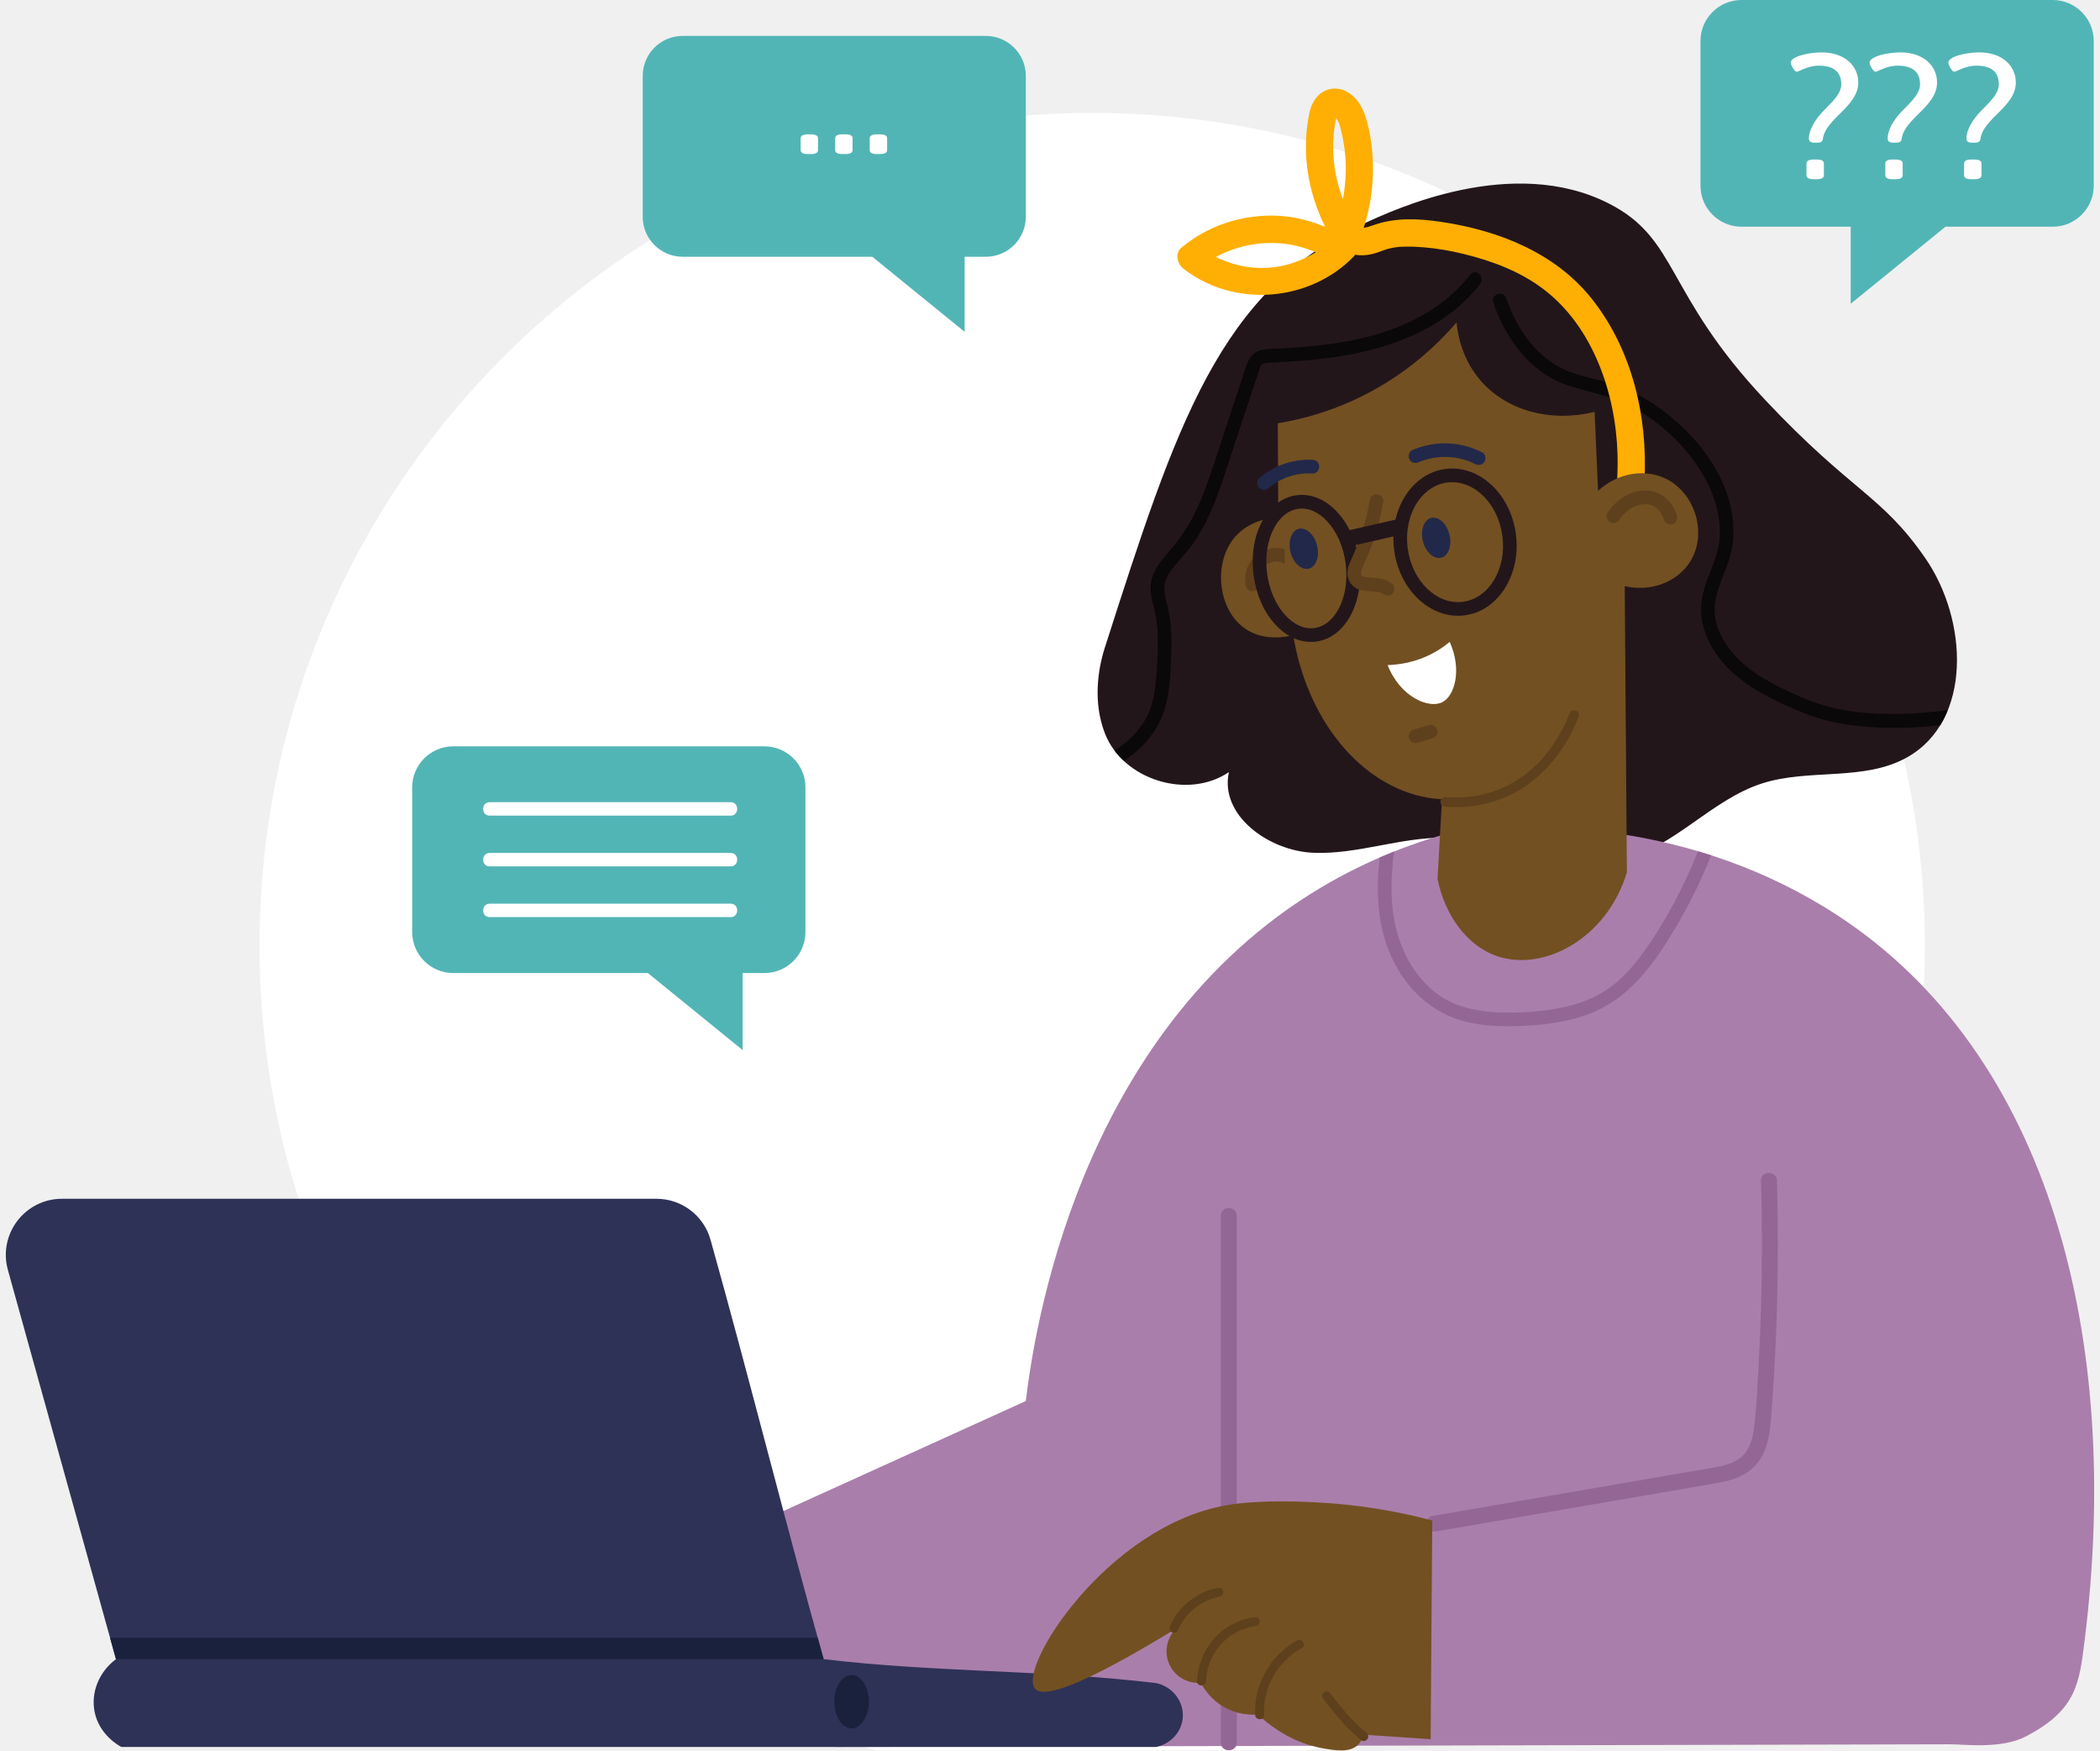
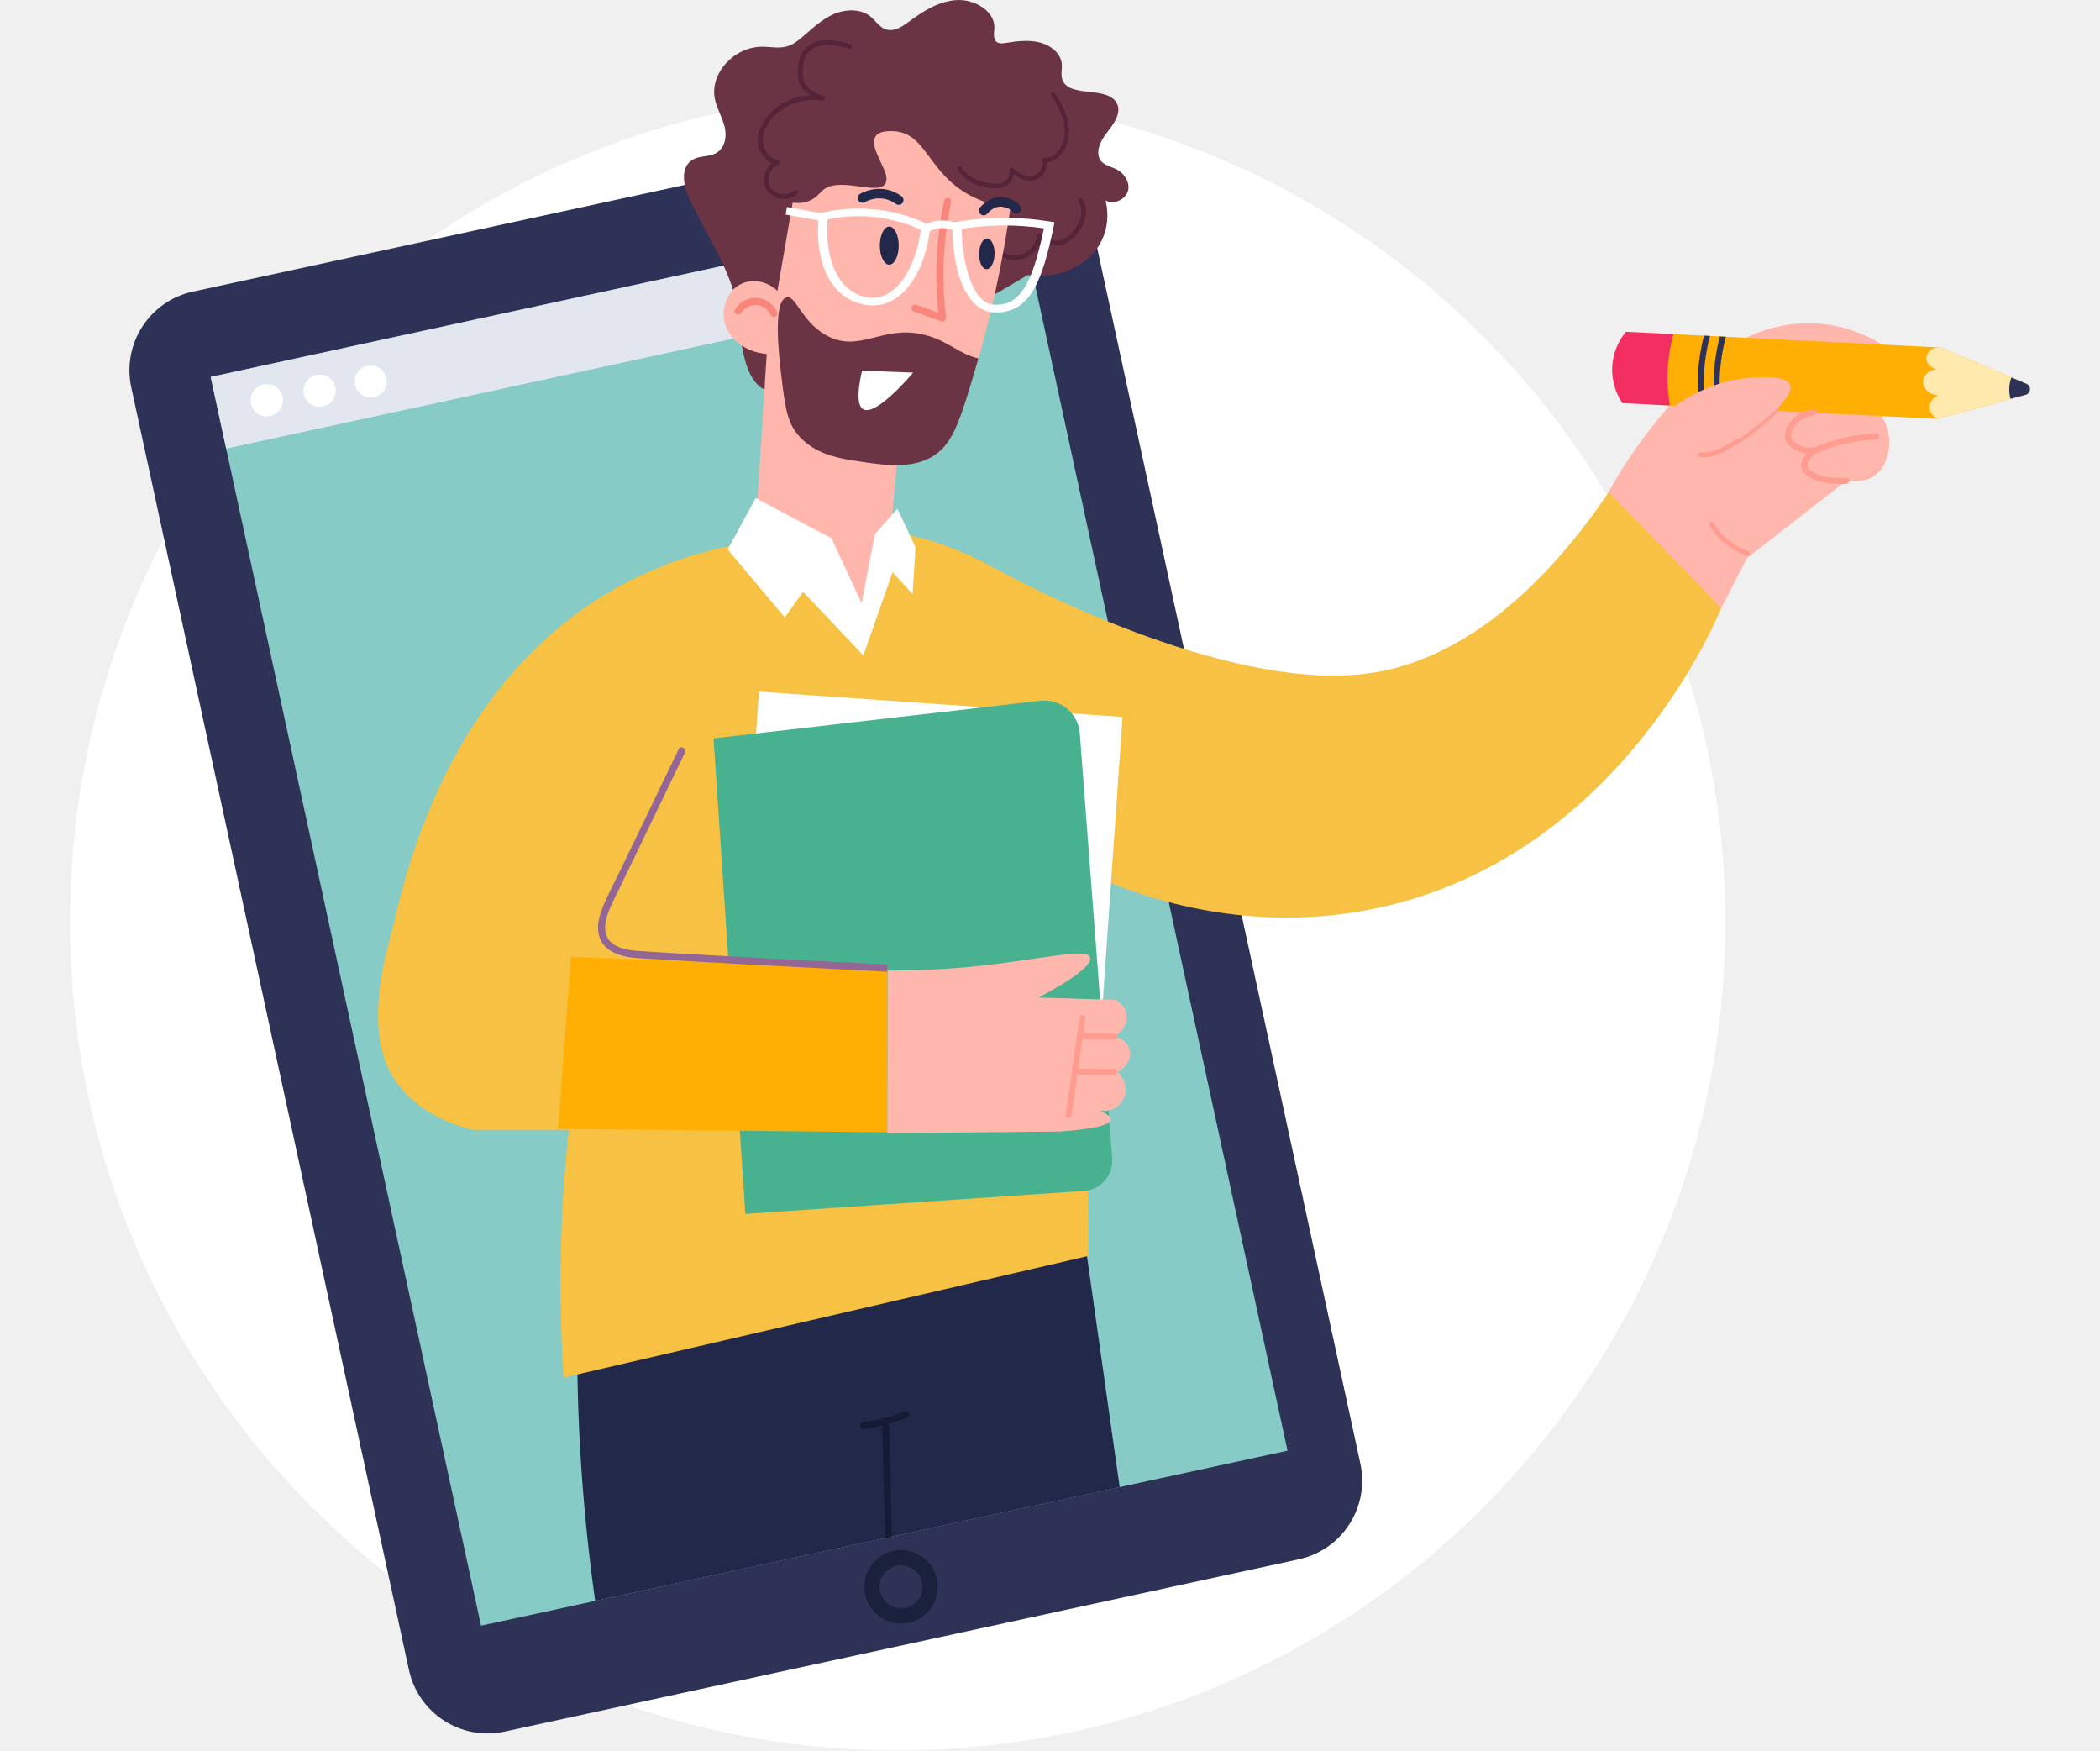
<svg xmlns="http://www.w3.org/2000/svg" width="240" height="200" fill="none">
-   <clipPath id="a">
-     <path d="M.664 0h238.673v200H.664z" />
-   </clipPath>
-   <g clip-path="url(#a)">
-     <circle cx="124.821" cy="108.064" r="95.161" fill="#fff" />
-     <path fill="#52b5b5" d="M87.364 85.275h-35.57a4.691 4.691 0 0 0-4.687 4.685v16.532a4.691 4.691 0 0 0 4.687 4.685H74.04l10.833 8.802v-8.802h2.491a4.691 4.691 0 0 0 4.687-4.685V89.96a4.691 4.691 0 0 0-4.687-4.685z" />
-     <path fill="#fff" d="M83.508 91.657h-27.55c-.988 0-.99 1.536 0 1.536h27.55c.989 0 .99-1.536 0-1.536zM83.508 97.455h-27.55c-.988 0-.99 1.536 0 1.536h27.55c.989 0 .99-1.536 0-1.536zM83.508 103.253h-27.55c-.988 0-.99 1.536 0 1.536h27.55c.989 0 .99-1.536 0-1.536z" />
-     <path fill="#23161a" d="M155.821 25.57c-16.482 7.668-21.353 22.858-29.56 48.444-.797 2.486-1.363 6.246.022 9.798 2.06 5.29 9.467 7.593 14.164 4.405-1.088 4.952 4.564 9.003 9.63 9.218 5.067.216 10.014-1.806 15.084-1.715 6.852.121 13.572 4.077 20.241 2.506 5.939-1.4 10.173-6.854 15.983-8.717 5.388-1.726 11.661-.204 16.588-2.987 7.468-4.219 6.943-15.69 2.062-22.746-5.034-7.276-8.316-7.478-18.269-18.045-11.568-12.28-9.898-18.407-17.903-22.482-11.011-5.604-24.559.7-28.042 2.322z" />
-     <path fill="#0a0808" d="M215.787 81.572c-3.426-.017-6.798-.538-9.949-1.923-2.344-1.03-4.691-2.134-6.631-3.839-1.96-1.722-3.614-4.306-3.186-7.022.365-2.317 1.732-4.327 2.005-6.684.78-6.722-4.199-12.926-9.596-16.296a19.45 19.45 0 0 0-4.944-2.18c-1.454-.42-2.974-.671-4.375-1.257-3.499-1.464-5.79-4.798-6.961-8.294-.318-.952-1.804-.47-1.484.485 1.101 3.287 3.065 6.337 5.997 8.27 2.529 1.667 5.598 1.826 8.344 2.962 3.138 1.297 5.954 3.525 8.062 6.177 2.088 2.627 3.637 5.89 3.471 9.317-.119 2.473-1.531 4.528-1.997 6.906-.562 2.87.687 5.686 2.599 7.782 1.858 2.035 4.34 3.421 6.823 4.55 1.277.583 2.564 1.144 3.909 1.55 1.742.524 3.541.808 5.352.952 2.818.224 5.682.157 8.525-.168.333-.545.615-1.124.859-1.725a49.002 49.002 0 0 1-6.821.442zM168.007 31.39c-3.549 4.593-9.168 6.825-14.749 7.732a56.607 56.607 0 0 1-4.581.536c-.746.06-1.494.108-2.242.15-.728.042-1.496.013-2.212.168-1.528.335-1.788 1.83-2.214 3.117l-1.498 4.514c-.949 2.864-1.826 5.767-2.898 8.588-.948 2.498-2.167 4.715-3.935 6.723-.785.891-1.569 1.82-1.962 2.957-.453 1.316-.096 2.555.227 3.853.358 1.435.408 2.926.37 4.399-.038 1.47-.106 2.962-.29 4.421-.189 1.496-.599 2.922-1.447 4.183-.791 1.18-1.864 2.16-3.046 2.937-.05.033-.101.063-.151.095.317.42.67.81 1.055 1.169 1.658-1.067 3.073-2.473 4.041-4.36 1.286-2.505 1.302-5.528 1.392-8.281.05-1.501-.007-2.999-.307-4.473-.275-1.352-.841-2.594-.167-3.92.54-1.064 1.444-1.895 2.199-2.802.867-1.045 1.595-2.204 2.207-3.415 1.277-2.533 2.095-5.279 2.986-7.964 1.024-3.092 2.033-6.188 3.074-9.273.08-.235.136-.562.309-.75.24-.258.647-.238.97-.258.79-.048 1.579-.08 2.367-.131a66.108 66.108 0 0 0 4.718-.458c6.359-.876 12.897-3.173 16.953-8.422.611-.79-.55-1.836-1.167-1.038z" />
-     <path fill="#ffaf03" d="M181.992 34.23c-4.21-5.352-10.751-7.916-17.325-8.885-2.574-.38-5.228-.51-7.704.383a6.713 6.713 0 0 1-1.111.307 21.897 21.897 0 0 0 .683-10.802c-.326-1.72-.844-3.624-2.401-4.642-.795-.519-1.815-.63-2.684-.232-1.016.466-1.582 1.48-1.804 2.536-.829 3.94-.343 8.078 1.234 11.772.171.398.356.822.567 1.245-1.454-.578-2.887-1.011-4.479-1.185-3.327-.364-6.845.356-9.744 2.031-.761.44-1.486.952-2.169 1.508-.848.69-.508 1.895.232 2.466 5.775 4.46 14.367 3.791 19.441-1.438.056-.058.104-.123.152-.187.848.146 1.703.023 2.518-.247.28-.093.557-.196.834-.299l.166-.061c.003 0 .005 0 .008-.002a7.77 7.77 0 0 1 .725-.18c.26-.05.524-.08.788-.112l.051-.007h.08c.189-.005.38-.016.569-.02.685-.011 1.371.019 2.054.075 1.609.133 3.069.387 4.619.768 3.271.803 6.449 1.992 9.139 4.043 5.61 4.28 8.218 11.845 8.427 18.795.029.985.013 1.97-.039 2.953-.104 2.012 3.017 2.161 3.122.153.379-7.304-1.372-14.912-5.951-20.735zM152.411 13.2s.01.012.023.02c-.075-.013-.027-.131-.023-.02zm.124 1.19c.042-.3.118-.59.179-.883l.05.058c.027.051.163.292.202.373.024.048.097.232.113.262.048.156.09.315.131.473.111.436.207.874.289 1.316.144.787.247 1.58.28 2.377.063 1.46-.03 2.939-.302 4.379a17.042 17.042 0 0 1-.877-3.162 16.777 16.777 0 0 1-.067-5.192zm-8.407 16.23c-1.673-.02-3.204-.377-4.755-1.057-.071-.035-.3-.143-.333-.16a5.215 5.215 0 0 1-.076-.041c2.154-1.18 4.68-1.73 7.176-1.574 1.469.091 2.897.468 4.237 1.032-.144.086-.308.179-.507.292-1.755.981-3.723 1.53-5.742 1.507z" />
-     <path fill="#aa7eab" d="M167.141 94.776c-5.284 1.326-10.775 3.419-16.157 6.621-27.994 16.665-32.88 51.404-33.749 58.68-10.946 4.965-21.89 9.932-32.837 14.898 3.75 8.918 7.5 15.709 11.25 24.627l127.089-.304c1.654-.026 5.918.604 8.817-.912 5.796-3.03 6.08-6.08 6.688-10.946 4.317-34.541-3.99-66.995-28.217-82.837-16.68-10.906-34.651-10.566-42.886-9.828z" />
-     <path fill="#946695" d="M139.523 138.904v60.195c0 1.175 1.825 1.176 1.825 0v-60.195c0-1.174-1.825-1.176-1.825 0zM167.812 116.81c2.3.517 4.73.501 7.072.355 2.32-.145 4.67-.518 6.846-1.362 4.523-1.756 7.282-5.665 9.691-9.681a57.674 57.674 0 0 0 4.136-8.393 55.586 55.586 0 0 0-1.499-.465 57.001 57.001 0 0 1-2.85 6.09c-1.069 1.966-2.24 3.891-3.567 5.696-1.261 1.714-2.709 3.285-4.554 4.378-1.851 1.096-3.987 1.668-6.104 1.96-2.182.302-4.454.407-6.65.219-2.123-.181-4.244-.71-5.991-1.978-1.526-1.108-2.736-2.612-3.592-4.288-1.911-3.736-1.974-7.962-1.418-12.052-.552.22-1.106.45-1.66.69-.407 3.592-.3 7.254 1.045 10.641 1.605 4.045 4.779 7.219 9.093 8.188zM164.132 174.972l28.213-4.853c1.144-.198 2.289-.393 3.433-.591.952-.164 1.901-.343 2.798-.713.954-.393 1.768-.97 2.39-1.799.565-.755.91-1.669 1.114-2.584.206-.924.291-1.874.362-2.816a258.268 258.268 0 0 0 .592-10.709c.182-5.336.196-10.676.045-16.011-.033-1.171-1.858-1.176-1.825 0a255.054 255.054 0 0 1-.263 20.993c-.12 2.227-.229 4.466-.455 6.687-.157 1.541-.511 3.314-1.929 4.198-.751.467-1.622.68-2.481.849-1.068.21-2.146.376-3.219.562-4.577.788-9.155 1.576-13.734 2.362l-15.525 2.67c-.486.083-.758.68-.637 1.123.141.514.635.721 1.123.637z" />
-     <path fill="#725022" d="M193.157 64.177c2.012-3.207.58-7.858-2.801-9.495-2.427-1.174-5.52-.635-7.721 1.402l-.394-9.026c-4.928 1.22-9.928-.076-12.947-3.478-2.222-2.504-2.701-5.398-2.831-6.736-2.137 2.479-5.974 6.247-11.828 8.912a34.025 34.025 0 0 1-8.601 2.607l.056 10.744c-.766.047-3.24.297-4.919 2.213-2.589 2.957-2.013 8.44 1.229 10.574 2.133 1.403 4.662.861 5.394.675 1.608 9.785 7.746 17.166 15.236 18.547.602.111 1.191.176 1.77.21l-.513 9.094c.838 4.157 3.387 7.699 6.886 8.853 5.261 1.737 12.446-1.996 14.756-9.59l-.245-32.708c2.99.69 6.012-.47 7.473-2.801z" />
-     <path fill="#5e401c" d="M161.935 84.879c.581-.171 1.161-.344 1.74-.516.204-.06.382-.163.498-.348a.798.798 0 0 0 .102-.581c-.051-.199-.164-.393-.348-.497-.169-.097-.386-.16-.58-.103-.581.172-1.161.343-1.74.516-.204.06-.382.162-.498.348a.798.798 0 0 0-.102.58c.051.2.164.393.348.498.169.096.386.159.58.103zM189.614 56.392c-1.912-.919-4.435.01-5.868 2.16a.781.781 0 0 0 1.301.865c1.103-1.653 2.844-2.12 3.89-1.618.78.374 1.123 1.252 1.234 1.613a.782.782 0 0 0 1.493-.46c-.214-.692-.765-1.943-2.048-2.56zM146.828 62.748a3.613 3.613 0 0 0-2.688.3c-1.362.753-2.073 2.307-1.77 3.867a.781.781 0 1 0 1.533-.3c-.171-.879.235-1.784.991-2.2a2.015 2.015 0 0 1 1.933.001v-1.67zM165.18 92.171c3.377.284 6.815-.607 9.552-2.624 2.018-1.487 3.637-3.47 4.794-5.688a17.61 17.61 0 0 0 .903-2.029c.104-.28-.117-.607-.387-.68-.31-.084-.577.105-.68.387-.075.202-.154.401-.237.6-.012.028.046-.106 0-.005l-.051.118a16.555 16.555 0 0 1-.359.763 17.351 17.351 0 0 1-1.562 2.559c-1.619 2.2-3.864 3.975-6.471 4.858-1.775.6-3.643.792-5.505.636-.299-.024-.554.272-.554.554 0 .32.254.528.554.554z" />
-     <path fill="#23161a" d="M169.931 69.353a5.95 5.95 0 0 1-2.508.95c-3.834.52-7.462-2.807-8.087-7.416-.623-4.609 1.989-8.78 5.823-9.3 1.888-.256 3.773.395 5.309 1.833 1.493 1.397 2.478 3.38 2.776 5.585.475 3.51-.927 6.766-3.317 8.35zm-6.432-13.508c-1.897 1.257-3.005 3.934-2.614 6.833.509 3.755 3.347 6.483 6.329 6.078 2.98-.404 4.994-3.788 4.485-7.542-.251-1.85-1.067-3.501-2.296-4.654-1.186-1.111-2.619-1.617-4.032-1.427-.68.092-1.31.34-1.87.712zM152.382 72.563a4.629 4.629 0 0 1-1.951.74c-1.665.225-3.333-.473-4.698-1.966-1.294-1.415-2.168-3.395-2.463-5.578s.021-4.323.892-6.032c.917-1.8 2.342-2.918 4.007-3.144 1.665-.226 3.334.473 4.698 1.965 1.294 1.415 2.168 3.395 2.463 5.578.296 2.182-.021 4.323-.892 6.032-.532 1.045-1.236 1.859-2.056 2.403zm-5.301-13.933c-.6.398-1.123 1.011-1.529 1.809-.728 1.426-.989 3.242-.735 5.113s.989 3.55 2.068 4.733c1.009 1.103 2.194 1.627 3.337 1.472 1.143-.155 2.146-.974 2.825-2.306.726-1.426.988-3.242.734-5.113-.253-1.87-.986-3.55-2.068-4.733-1.008-1.103-2.194-1.627-3.337-1.471-.457.061-.894.23-1.295.496z" />
-     <path fill="#5e401c" d="M156.533 57.212a26.34 26.34 0 0 1-1.062 4.134 26.839 26.839 0 0 1-.779 2.007c-.256.585-.567 1.148-.67 1.786-.188 1.15.531 2.095 1.645 2.32.464.093.932.1 1.403.135.3.021.742.056.932.215.324.27.768.354 1.105.04.278-.259.365-.833.04-1.105-.74-.616-1.589-.686-2.516-.74-.312-.017-.712-.044-.903-.152-.081-.046-.129-.053-.167-.199-.065-.252.058-.532.148-.761.474-1.216 1.036-2.377 1.436-3.626a29.02 29.02 0 0 0 .95-3.977c.071-.416-.356-.799-.741-.817-.465-.023-.748.325-.818.741z" />
-     <path fill="#222849" d="M144.991 55.762a7.07 7.07 0 0 1 4.967-1.662c1.005.057 1.098-1.502.093-1.559a8.705 8.705 0 0 0-6.112 2.065c-.322.274-.33.798-.053 1.103.292.322.781.327 1.103.053zM162.123 52.82c2.002-.873 4.465-.824 6.442.192.374.193.836.146 1.079-.234.211-.328.145-.885-.234-1.08a9.334 9.334 0 0 0-7.995-.273c-.387.17-.526.688-.343 1.05.2.395.661.512 1.049.343zM165.649 61.07c.313 1.256-.11 2.444-.947 2.653-.838.209-1.77-.639-2.085-1.894-.313-1.256.11-2.443.947-2.652.838-.209 1.77.638 2.085 1.894zM150.52 62.318c.313 1.256-.11 2.443-.947 2.652-.838.209-1.77-.638-2.085-1.894-.313-1.255.11-2.443.947-2.652.838-.209 1.77.639 2.085 1.894z" />
-     <path fill="#23161a" d="m160.074 59.238-6.822 1.557.404 1.771 6.822-1.557z" />
-     <path fill="#fff" d="M158.586 75.99c1.234-.037 3.184-.28 5.219-1.38a11.252 11.252 0 0 0 1.876-1.271c1.425 3.148.587 6.186-.862 6.9-1.548.764-4.81-.615-6.233-4.248z" />
-     <path fill="#2e3257" d="M132.135 192.305c-12.667-1.521-25.336-1.216-38.004-2.737-4.307-15.354-8.614-32.533-12.92-47.889a6.413 6.413 0 0 0-6.184-4.71H7.083c-4.237 0-7.31 4.035-6.185 8.118l12.358 44.481c-1.954 1.458-2.907 3.841-2.433 6.08.544 2.559 2.705 3.772 3.04 3.952h118.272c1.672-.345 2.911-1.73 3.04-3.345.146-1.816-1.142-3.547-3.04-3.952z" />
-     <path fill="#1a213d" d="M99.3 194.432c0 1.679-.884 3.04-1.977 3.04s-1.977-1.361-1.977-3.04c0-1.678.884-3.04 1.977-3.04s1.977 1.362 1.977 3.04zM93.453 187.137H12.58l.675 2.433H94.13c-.226-.805-.451-1.619-.677-2.433z" />
-     <path fill="#725022" d="M150.605 171.665c-1.649-.087-6.639-.347-10.469.326-13.596 2.393-23.875 18.562-21.852 20.949.899 1.061 4.792.059 16.066-6.828-1.113 1.181-1.345 2.929-.59 4.302.678 1.232 2.043 1.965 3.486 1.867a6.758 6.758 0 0 0 2.32 2.564c1.781 1.151 3.574 1.1 4.184 1.055 3.037 2.793 5.86 3.584 7.437 3.855 1.234.21 3.106.592 4.072-.457.33-.358.464-.782.525-1.102 2.573.172 5.145.346 7.717.519.062-8.329.123-16.658.186-24.986a63.867 63.867 0 0 0-13.08-2.063z" />
-     <path fill="#5e401c" d="M134.605 186.297a6.598 6.598 0 0 1 4.819-3.877c.272-.053.426-.378.357-.63-.078-.284-.357-.41-.63-.357-2.389.463-4.463 2.113-5.43 4.349-.11.253-.075.549.184.699.215.127.59.072.7-.184zM143.316 184.773c-1.852.264-3.614 1.247-4.79 2.705a7.862 7.862 0 0 0-1.723 4.604c-.025.659.999.657 1.023 0 .054-1.38.573-2.856 1.496-3.969 1.075-1.296 2.604-2.116 4.266-2.353.274-.038.425-.388.357-.628-.083-.294-.354-.397-.631-.357zM148.248 187.445c-3.047 1.627-4.981 5.045-4.803 8.495.033.655 1.058.66 1.023 0-.161-3.11 1.548-6.143 4.296-7.611.58-.31.064-1.194-.516-.884zM151.245 194.137c.66.826 1.31 1.662 2.007 2.458.333.382.68.753 1.047 1.103.389.373.811.71 1.2 1.085.476.456 1.199-.267.723-.723-.378-.364-.789-.694-1.169-1.055-.378-.36-.735-.74-1.076-1.133-.697-.796-1.347-1.632-2.007-2.458-.172-.216-.544-.181-.723 0-.214.214-.173.508 0 .723z" />
-     <path fill="#52b5b5" d="M234.597 0h-35.57a4.692 4.692 0 0 0-4.687 4.687v16.532a4.69 4.69 0 0 0 4.687 4.685h12.48v8.802l10.833-8.802h12.258a4.693 4.693 0 0 0 4.687-4.687V4.687A4.691 4.691 0 0 0 234.6 0z" />
-     <g fill="#fff">
-       <path d="M207.625 18.227h-.349c-.572 0-.819.164-.819.45v1.35c0 .286.245.45.819.45h.349c.573 0 .819-.164.819-.45v-1.35c0-.287-.246-.45-.819-.45zM208.178 5.989c-1.495 0-3.52.47-3.52 1.166 0 .287.451 1.043.655 1.043.307 0 1.249-.695 2.538-.695 1.698 0 2.579.695 2.579 2.128 0 1.023-.901 1.902-1.944 2.947-1.126 1.126-1.76 2.334-1.76 3.254 0 .287.184.471.614.471h.307c.491 0 .633-.143.675-.41.307-2.373 4.052-3.705 4.052-6.468 0-1.842-1.475-3.438-4.196-3.438zM216.631 18.227h-.349c-.572 0-.817.164-.817.45v1.35c0 .286.245.45.817.45h.349c.574 0 .819-.164.819-.45v-1.35c0-.287-.245-.45-.819-.45zM217.181 5.989c-1.494 0-3.519.47-3.519 1.166 0 .287.451 1.043.655 1.043.307 0 1.249-.695 2.538-.695 1.698 0 2.579.695 2.579 2.128 0 1.023-.901 1.902-1.944 2.947-1.126 1.126-1.76 2.334-1.76 3.254 0 .287.184.471.614.471h.307c.491 0 .633-.143.675-.41.307-2.373 4.051-3.705 4.051-6.468 0-1.842-1.474-3.438-4.196-3.438zM226.185 5.989c-1.494 0-3.519.47-3.519 1.166 0 .287.451 1.043.655 1.043.307 0 1.249-.695 2.538-.695 1.698 0 2.579.695 2.579 2.128 0 1.023-.901 1.902-1.944 2.947-1.126 1.126-1.76 2.334-1.76 3.254 0 .287.184.471.614.471h.307c.491 0 .633-.143.675-.41.306-2.373 4.051-3.705 4.051-6.468 0-1.842-1.474-3.438-4.196-3.438zM225.634 18.227h-.348c-.572 0-.819.164-.819.45v1.35c0 .286.245.45.819.45h.348c.574 0 .82-.164.82-.45v-1.35c0-.287-.246-.45-.82-.45z" />
-     </g>
-     <path fill="#52b5b5" d="M112.67 4.103H78.019a4.57 4.57 0 0 0-4.566 4.564v16.106a4.57 4.57 0 0 0 4.566 4.564h21.67l10.553 8.575v-8.575h2.428a4.57 4.57 0 0 0 4.566-4.564V8.669a4.57 4.57 0 0 0-4.566-4.564z" />
-     <path fill="#fff" d="M92.668 15.35h-.349c-.572 0-.819.164-.819.449v1.35c0 .287.245.451.82.451h.348c.572 0 .819-.164.819-.451v-1.35c0-.287-.246-.45-.82-.45zM96.617 15.35h-.349c-.572 0-.819.164-.819.449v1.35c0 .287.246.451.82.451h.348c.572 0 .82-.164.82-.451v-1.35c0-.287-.246-.45-.82-.45zM100.566 15.35h-.348c-.572 0-.82.164-.82.449v1.35c0 .287.246.451.82.451h.348c.572 0 .819-.164.819-.451v-1.35c0-.287-.245-.45-.819-.45z" />
+   <ellipse cx="94.59" cy="94.66" fill="#fff" rx="94.59" ry="94.66" transform="matrix(-1 0 0 1 197.18 10.68)" />
+   <path fill="#2e3257" d="m123.735 20.68 31.735 146.542c1.076 4.967-2.075 9.866-7.039 10.941L57.67 197.847c-4.964 1.077-9.859-2.077-10.934-7.044L15.002 44.261c-1.076-4.967 2.075-9.866 7.039-10.942l90.761-19.684c4.964-1.076 9.859 2.078 10.933 7.045z" />
+   <path fill="#87cbc7" d="m24.072 43.07 30.903 142.675 92.17-19.994-30.902-142.675z" />
+   <path fill="#e2e6ee" d="m116.251 23.076-92.17 19.993 1.772 8.187 92.171-19.993z" />
+   <path fill="#fff" d="M30.16 43.918a1.843 1.843 0 1 0 .655 3.628 1.843 1.843 0 0 0-.655-3.628zM36.205 42.828a1.843 1.843 0 1 0 .655 3.628 1.843 1.843 0 0 0-.655-3.628zM42.049 41.773a1.843 1.843 0 1 0 .655 3.628 1.843 1.843 0 0 0-.655-3.627z" />
+   <path fill="#1a213d" d="M107.075 180.417a4.203 4.203 0 0 1-3.212 4.992 4.2 4.2 0 0 1-4.988-3.213 4.203 4.203 0 0 1 3.211-4.993 4.201 4.201 0 0 1 4.989 3.214zm-6.504 1.411c.287 1.326 1.6 2.172 2.925 1.884s2.17-1.601 1.882-2.927a2.461 2.461 0 0 0-2.924-1.884 2.463 2.463 0 0 0-1.883 2.927z" />
+   <path fill="#ffb6ad" d="M214.612 47.126c-1.404-1.305-3.639-1.063-4.536-.916-.924.152-1.856.46-2.692.853-.52-1.13-1.038-2.26-1.557-3.392 1.849-1.39 3.698-2.783 5.548-4.175l4.484.378c-1.16-.82-4.357-2.855-8.924-2.94a16.047 16.047 0 0 0-8.544 2.299 55.971 55.971 0 0 0-11.666 12.327 55.53 55.53 0 0 0-4.434 7.66c3.084 3.333 7.147 6.749 12.411 9.321a38.63 38.63 0 0 0 2.019.918l2.938-5.696L211 54.94a.455.455 0 0 1-.014-.032l-.015-.033c.595.12 2.002.31 3.179-.475 2.21-1.474 2.337-5.536.464-7.276z" />
+   <path fill="#ffaf03" d="m189.212 38.077 32.589 1.631 9.79 4.145c.579.246.523 1.085-.084 1.251l-10.113 2.758-32.589-1.631z" />
+   <path fill="#ffe9ad" d="m221.802 39.708 9.79 4.145c.579.246.523 1.085-.084 1.251l-10.113 2.758c-.046-.022-.771-.395-.849-1.178-.064-.64.333-1.278.984-1.54-1.065.038-1.833-.86-1.732-1.676.086-.685.783-1.296 1.652-1.28-.742-.069-1.281-.635-1.3-1.2-.025-.687.715-1.41 1.652-1.28z" />
+   <path fill="#f32f61" d="M191.249 38.18a18.6 18.6 0 0 0-.407 8.152l-5.431-.272a6.867 6.867 0 0 1-1.166-3.917c.038-2.267 1.206-3.792 1.573-4.235 1.811.09 3.622.182 5.431.271z" />
+   <path fill="#2e3257" d="m231.509 45.104-1.728.472a3.849 3.849 0 0 1 .093-2.449l1.719.728c.579.245.523 1.084-.084 1.25zM194.79 42.007a20.695 20.695 0 0 0 .104 4.527l-.69-.035a21.436 21.436 0 0 1 .535-8.146l.692.035a20.88 20.88 0 0 0-.641 3.62zM196.602 42.098a20.82 20.82 0 0 0 .104 4.527l-.689-.035a21.37 21.37 0 0 1 .535-8.146l.692.035a20.882 20.882 0 0 0-.642 3.62z" />
+   <path fill="#ff9c90" d="M214.425 49.52a20.569 20.569 0 0 0-3.262.405 20.615 20.615 0 0 0-3.899 1.222c-1.341.085-2.356-.53-2.531-1.155-.091-.326.016-.767.288-1.18.48-.73 1.331-1.228 2.335-1.363a.347.347 0 0 0 .298-.391.345.345 0 0 0-.39-.299c-1.204.163-2.233.772-2.824 1.67-.386.588-.524 1.226-.376 1.752.236.843 1.224 1.48 2.414 1.635-.621.69-.664 1.225-.617 1.517.175 1.1 1.774 1.852 4.026 1.958.362.017.741.018 1.133 0a.35.35 0 0 0-.031-.696c-2.591.114-4.322-.625-4.443-1.373-.016-.098-.038-.618.975-1.428a19.828 19.828 0 0 1 6.935-1.578.35.35 0 0 0-.031-.696zM194.236 52.215c1.445.234 2.791-.566 3.986-1.28a24.716 24.716 0 0 0 5.068-4.01c.248-.254-.141-.644-.389-.39a24.258 24.258 0 0 1-3.84 3.217c-.688.464-1.399.894-2.133 1.282-.772.41-1.651.794-2.545.65-.347-.056-.496.475-.147.531zM195.357 60.01a7.895 7.895 0 0 0 4.243 3.474c.336.116.48-.417.147-.531a7.307 7.307 0 0 1-3.914-3.222c-.179-.306-.654-.028-.475.278z" />
+   <path fill="#ffb6ad" d="M191.115 46.603c2.039-1.487 5.105-3.17 8.98-3.44 1.242-.088 4.016-.281 4.468.797.537 1.278-2.42 3.803-5.802 6.205l-7.646-3.56z" />
+   <path fill="#222849" d="m124.129 142.85-58.152 8.184a209.84 209.84 0 0 0 2.043 31.885l59.942-13-3.833-27.069z" />
+   <path fill="#f7c143" d="M183.867 56.232c-11.739 17.313-22.801 20.158-27.91 20.764-16.207 1.924-39.713-10.685-41.682-11.76-1.941-1.058-6.323-3.56-12.637-4.503-7.099-1.06-12.697.705-15.239 1.09-34.74 5.251-40.564 40.909-41.635 44.661-3.022 10.595-.97 15.02.544 17.156 2.477 3.49 6.36 4.865 8.707 5.447h10.986a164.568 164.568 0 0 0-.584 28.313l59.97-13.899-.056-14.414h.435l1.258-28.568c5.233 2.196 16.929 6.204 31.032 3.307 27.177-5.582 38.564-31.722 39.662-34.363l-12.853-13.23z" />
+   <path fill="#fff" d="M83.256 129h41.758l3.276-47.083-41.557-2.896z" />
+   <path fill="#48b290" d="M123.395 83.64a4.061 4.061 0 0 0-4.498-3.573l-37.35 4.293 3.64 54.334 38.711-2.622a3.455 3.455 0 0 0 3.21-3.71l-3.713-48.72z" />
+   <path fill="#6a3445" d="M84.04 34.056c-1.017-4.023-3.51-7.58-5.271-11.382-.71-1.531-1.076-3.716.527-4.502.752-.37 1.703-.257 2.453-.632 1.084-.541 1.339-1.895 1.079-2.999s-.893-2.115-1.127-3.224c-.61-2.9 2.173-5.983 5.4-5.98.932 0 1.886.215 2.78-.023.717-.19 1.307-.65 1.853-1.116 1.092-.93 2.137-1.95 3.474-2.552 1.337-.603 3.084-.691 4.216.196.656.514 1.094 1.329 1.926 1.542.901.23 1.781-.359 2.509-.897 1.616-1.196 3.423-2.368 5.497-2.48 2.075-.114 4.371 1.298 4.285 3.198-.027.592-.196 1.344.361 1.645.28.152.632.103.953.052 1.274-.204 2.6-.371 3.847-.06 1.248.312 2.405 1.223 2.54 2.4.073.631-.145 1.292.081 1.893.78 2.062 5.023.667 6.166 2.582.66 1.108-.275 2.41-1.084 3.433-.809 1.023-1.489 2.554-.493 3.427.402.352.974.477 1.469.71.985.464 1.687 1.513 1.438 2.501-.249.989-1.631 1.656-2.57 1.115.125.488.748 3.154-1.044 5.574-1.657 2.238-4.727 3.385-7.857 2.945-4.087 2.446-24.004 14.252-29.191 13.312-.701-.127-1.235-.407-1.235-.407-2.669-1.935-2.28-7.514-2.978-10.272z" />
+   <path fill="#562439" d="M97.181 5.045c-1.638-.46-3.675-.917-5.06.404-.615.587-.834 1.423-.91 2.242-.079.859-.051 1.734.51 2.432.25.31.561.55.9.753a6.892 6.892 0 0 0-3.798 1.354c-1.412 1.06-2.693 2.949-2.04 4.78.246.694.747 1.315 1.412 1.624a2.452 2.452 0 0 0-.894 2.168c.128 1.113 1.08 1.86 2.169 1.924a2.286 2.286 0 0 0 1.652-.56c.267-.235-.125-.623-.39-.39-.765.673-2.145.481-2.675-.4-.528-.876-.07-2.194.887-2.557.222-.085.298-.486 0-.532-.73-.11-1.3-.636-1.584-1.308-.315-.744-.213-1.591.12-2.312.691-1.502 2.174-2.566 3.735-3.011a6.23 6.23 0 0 1 2.694-.169c.353.057.475-.398.147-.531-.599-.245-1.228-.513-1.703-.963-.577-.544-.652-1.244-.61-2.003.038-.72.164-1.508.676-2.055.455-.488 1.125-.74 1.78-.8.968-.088 1.917.184 2.838.443.342.096.488-.435.147-.531zM121.715 12.782c-.307-.782-.734-1.495-1.192-2.172-.08-.118-.207-.178-.33-.097-.103.066-.165.257-.087.374.705 1.042 1.368 2.203 1.551 3.524.154 1.116-.152 2.27-.903 3.033-.395.402-.892.619-1.423.578-.148-.011-.284.186-.232.346.251.777-.363 1.529-1.003 1.706-.85.233-1.722-.367-2.389-.893-.174-.138-.412.09-.353.31.166.625-.296 1.196-.792 1.379-.583.215-1.248.113-1.839-.007-1.069-.215-2.188-.69-2.829-1.743-.175-.287-.593-.014-.415.275.596.979 1.531 1.549 2.527 1.848a6.943 6.943 0 0 0 1.601.284c.576.033 1.195-.057 1.661-.474a1.82 1.82 0 0 0 .589-1.11c.754.527 1.671.949 2.53.6.712-.288 1.337-1.105 1.249-1.979.962-.08 1.777-.877 2.195-1.847.548-1.27.379-2.679-.116-3.935zM123.256 23.027c.677 1.094.148 2.485-.62 3.384-.417.487-.974.982-1.633 1.073-.741.102-1.427-.378-2.008-.77-.139-.093-.375-.005-.405.165-.166.943-.817 1.789-1.724 2.127a2.775 2.775 0 0 1-2.793-.547c-.263-.238-.653.15-.39.39.882.8 2.199 1.106 3.328.688a3.353 3.353 0 0 0 2.019-2.14c.454.291.937.55 1.476.625.633.089 1.241-.128 1.748-.505.93-.69 1.663-1.765 1.828-2.924.092-.643-.008-1.287-.352-1.843-.185-.302-.663-.025-.475.278z" />
+   <path fill="#ffb6ad" d="M88.849 33.227c-1.147-1.084-2.767-1.402-4.082-.817-1.681.75-2.176 2.67-2.04 3.95.217 2.06 2.22 3.874 4.897 4.085-.453 7.17-.908 14.342-1.36 21.513l12.653 8.033 2.857-9.123.816-8.714a13.94 13.94 0 0 0 4.898-2.995c2.478-2.348 3.39-5.073 4.082-7.353 2.078-6.85 3.253-13.563 3.898-18.008a15.692 15.692 0 0 1-2.937-.735c-6.636-2.363-6.244-8.085-10.651-8.085-1.045 0-1.585.226-1.809.593-.896 1.467 1.942 4.267 1.074 5.47-.96 1.333-5.43-1.038-7.253.828-.23.235-.66.786-1.47 1.103-.696.273-1.366.25-1.836.183l-1.74 10.072z" />
+   <path fill="#6a3445" d="M106.196 38.407c-4.894-1.53-7.567 1.753-11.201.183-3.357-1.451-3.963-4.97-5.142-4.594-1.565.498-.812 6.807-.55 9.005.407 3.411.635 5.147 1.837 6.616 1.912 2.337 4.822 2.773 7.16 3.124 2.948.442 6.518.977 8.999-1.103 1.815-1.522 2.635-4.292 4.273-9.832.104-.352.188-.647.246-.852-2.164-.513-3.226-1.798-5.621-2.546z" />
+   <path fill="#fff" d="M104.36 42.576c-.301.359-4.17 4.905-5.652 4.212-1.042-.489-.441-3.35-.182-4.432l5.835.22z" />
+   <g fill="#222849">
+     <path d="M98.434 23.148a.543.543 0 0 1-.125-1.003c.544-.298 1.66-.76 3.016-.487a4.284 4.284 0 0 1 1.727.776.545.545 0 0 1-.65.874 3.212 3.212 0 0 0-1.293-.582c-1.017-.205-1.863.146-2.275.374a.539.539 0 0 1-.401.05zM116.262 24.372a.541.541 0 0 1-.514-.16c-.153-.164-.578-.55-1.21-.603-1.001-.084-1.655.747-1.682.784a.546.546 0 0 1-.764.098.546.546 0 0 1-.098-.763c.105-.137 1.076-1.332 2.634-1.203 1.009.084 1.674.688 1.913.943a.545.545 0 0 1-.281.905zM102.708 28.064c0 1.201-.483 2.176-1.079 2.176-.595 0-1.078-.975-1.078-2.176s.483-2.176 1.078-2.176c.596 0 1.079.974 1.079 2.176zM113.665 29.035c-.023.97-.437 1.74-.925 1.723-.488-.018-.866-.819-.842-1.786.023-.97.437-1.74.925-1.723.488.018.866.819.842 1.786z" />
  </g>
+   <path fill="#f9867d" d="M107.71 36.736a.423.423 0 0 1-.138-.023l-3.176-1.138a.41.41 0 0 1 .275-.77l2.56.918a40.803 40.803 0 0 1 .676-12.793.408.408 0 1 1 .798.17 40.079 40.079 0 0 0-.59 13.177.412.412 0 0 1-.405.459zM88.443 36.223a.41.41 0 0 1-.373-.24 1.922 1.922 0 0 0-1.57-1.124 1.933 1.933 0 0 0-1.793.899.408.408 0 0 1-.692-.433 2.718 2.718 0 0 1 2.56-1.28 2.74 2.74 0 0 1 2.24 1.601.407.407 0 0 1-.372.577z" />
+   <path fill="#ffaf03" d="m65.247 109.338 36.174 1.322v18.707l-37.642-.378 1.47-19.651z" />
+   <path fill="#fff" d="m83.163 62.78 3.201-5.869c2.887 1.532 5.775 3.062 8.662 4.593l3.448 7.416 1.503-7.874 2.587-2.91 2.068 4.405-.34 5.347-2.28-2.51c-1.115 3.17-2.228 6.343-3.343 9.514l-6.883-7.276-2.104 2.92-6.52-7.757zM120.009 25.315a32.25 32.25 0 0 0-10.758.054l-.182.032a4.43 4.43 0 0 0-3.161.171 18.221 18.221 0 0 0-6.497-1.695 18.48 18.48 0 0 0-5.473.429l-.135.03-3.865-.684-.149.865 3.733.66c-.35 5.507 1.789 9.201 5.65 9.687.154.02.307.031.46.035a4.69 4.69 0 0 0 2.679-.771c2.018-1.302 3.449-4.105 3.957-7.72.319-.165.796-.34 1.399-.349.476-.006.878.093 1.176.206.122 5.628 1.959 9.311 4.738 9.427.036 0 .071.002.106.003 3.954.102 5.424-3.402 6.739-9.875l.085-.422-.506-.083zm-18.341 8.12c-.742.478-1.531.67-2.349.565-3.258-.41-5.101-3.902-4.74-8.932a17.26 17.26 0 0 1 4.755-.322 17.04 17.04 0 0 1 5.906 1.506c-.466 3.362-1.792 6.035-3.572 7.183zm11.958 1.385c-2.362-.099-3.648-4.375-3.734-8.667a31.102 31.102 0 0 1 9.419-.061c-1.388 6.633-2.846 8.84-5.683 8.728z" />
+   <path fill="#ffb6ad" d="M124.579 109.361c.132.359-.221.965-1.273 1.79-.98.769-2.517 1.711-4.608 2.826l8.793.266c.135.071 1.034.569 1.231 1.583.194.997-.368 2.08-1.412 2.608.815.128 1.501.645 1.742 1.35.335.979-.218 2.208-1.384 2.705a2.486 2.486 0 0 1 .765 2.977 2.481 2.481 0 0 1-2.742 1.425c.862.385 1.279.729 1.252 1.033-.057.624-1.99 1.077-5.801 1.36l-19.732.187.024-18.59c2.145.02 5.645-.026 9.953-.461 7.305-.738 12.778-2.179 13.193-1.056z" />
+   <path fill="#ff9c90" d="m127.312 122.141-4.051-.034c-.013 0-.023.005-.035.007l.512-3.583c.05.121.168.206.308.208l3.26.034h.004a.34.34 0 0 0 .004-.679l-3.26-.033h-.004a.335.335 0 0 0-.264.136l.26-1.83a.338.338 0 1 0-.669-.096l-1.583 11.082a.34.34 0 0 0 .287.383c.017.002.033.004.048.004a.34.34 0 0 0 .335-.291l.67-4.692a.38.38 0 0 0 .122.026l4.051.033h.003a.34.34 0 0 0 .002-.678z" />
+   <path fill="#946695" d="M101.42 110.215c-4.734-.242-9.466-.486-14.2-.741-3.655-.196-7.309-.395-10.963-.61-1.013-.06-2.026-.121-3.038-.19-.805-.055-1.608-.131-2.372-.416-.542-.201-1.07-.531-1.374-1.036-.35-.58-.37-1.286-.244-1.936.245-1.274.904-2.433 1.466-3.588.655-1.342 1.305-2.686 1.954-4.03 1.47-3.047 2.935-6.094 4.404-9.14l1.215-2.518c.227-.471-.476-.886-.705-.412-1.575 3.26-3.145 6.525-4.717 9.788a2582.33 2582.33 0 0 1-2.047 4.24c-.593 1.223-1.234 2.433-1.774 3.682-.543 1.253-1 2.754-.392 4.068.535 1.159 1.79 1.711 2.978 1.936 1.096.206 2.241.223 3.354.291 3.368.206 6.74.391 10.109.573 5.339.289 10.679.567 16.019.84l.33.017v-.818z" />
+   <path fill="#151b35" d="m101.677 165.497-.07-2.816c.68-.193 1.351-.417 2.01-.677.196-.077.333-.261.273-.48-.051-.185-.282-.349-.479-.272a21.255 21.255 0 0 1-4.838 1.274c-.209.029-.322.295-.272.479.062.225.27.302.479.273.691-.097 1.375-.23 2.053-.394l.253 10.27.064 2.58.775-.167-.25-10.069z" />
</svg>
